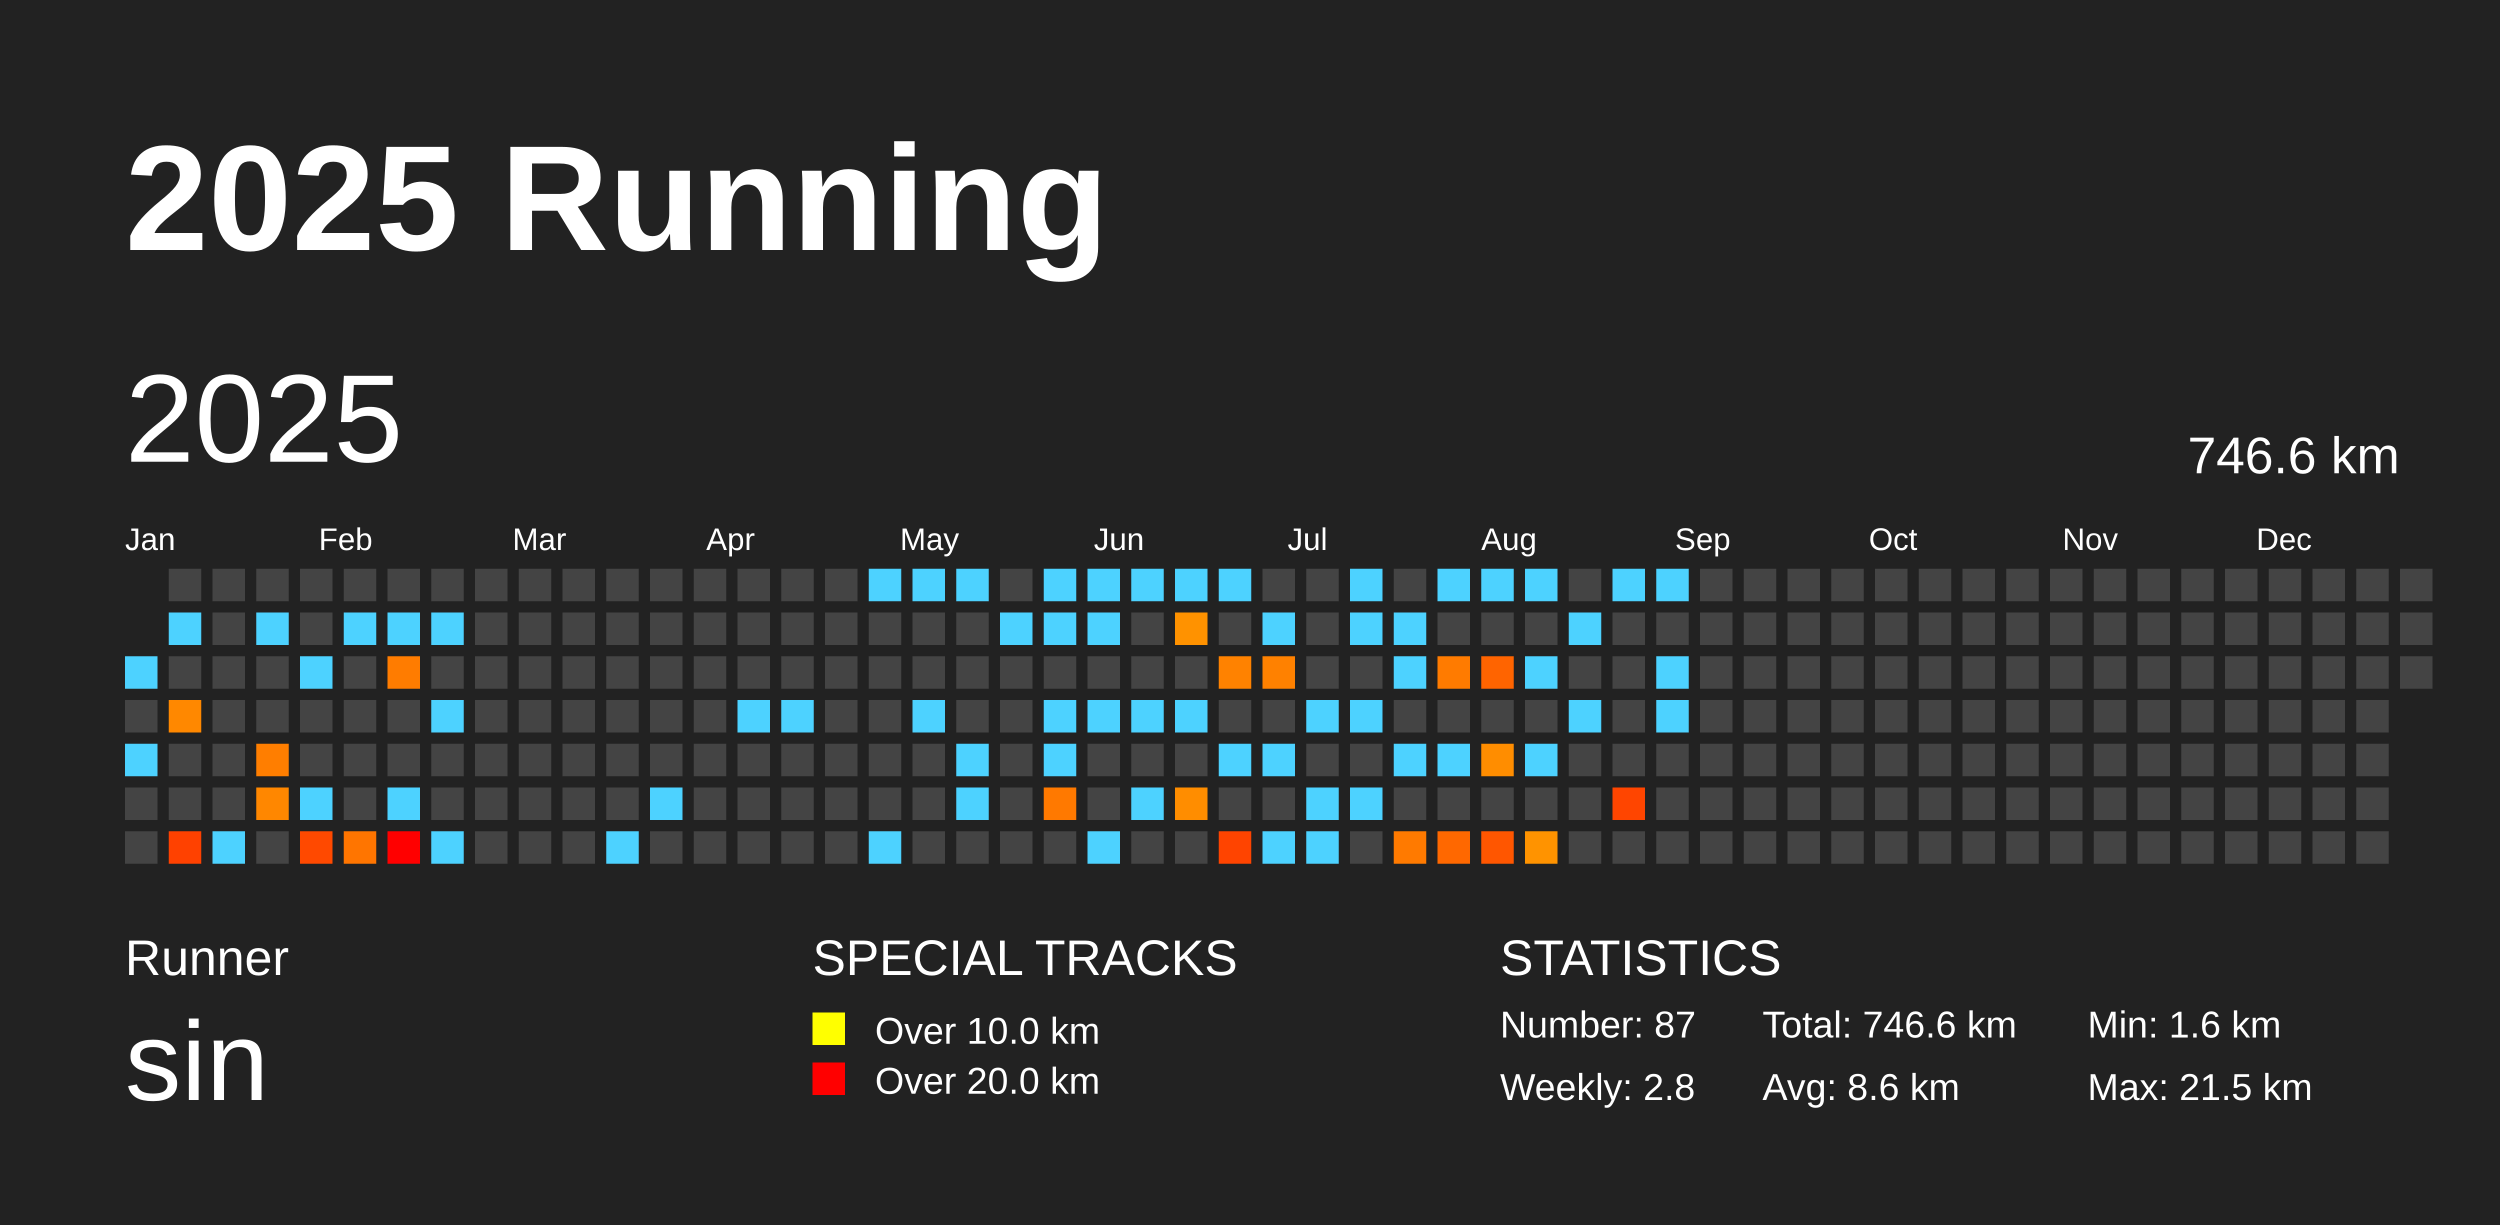
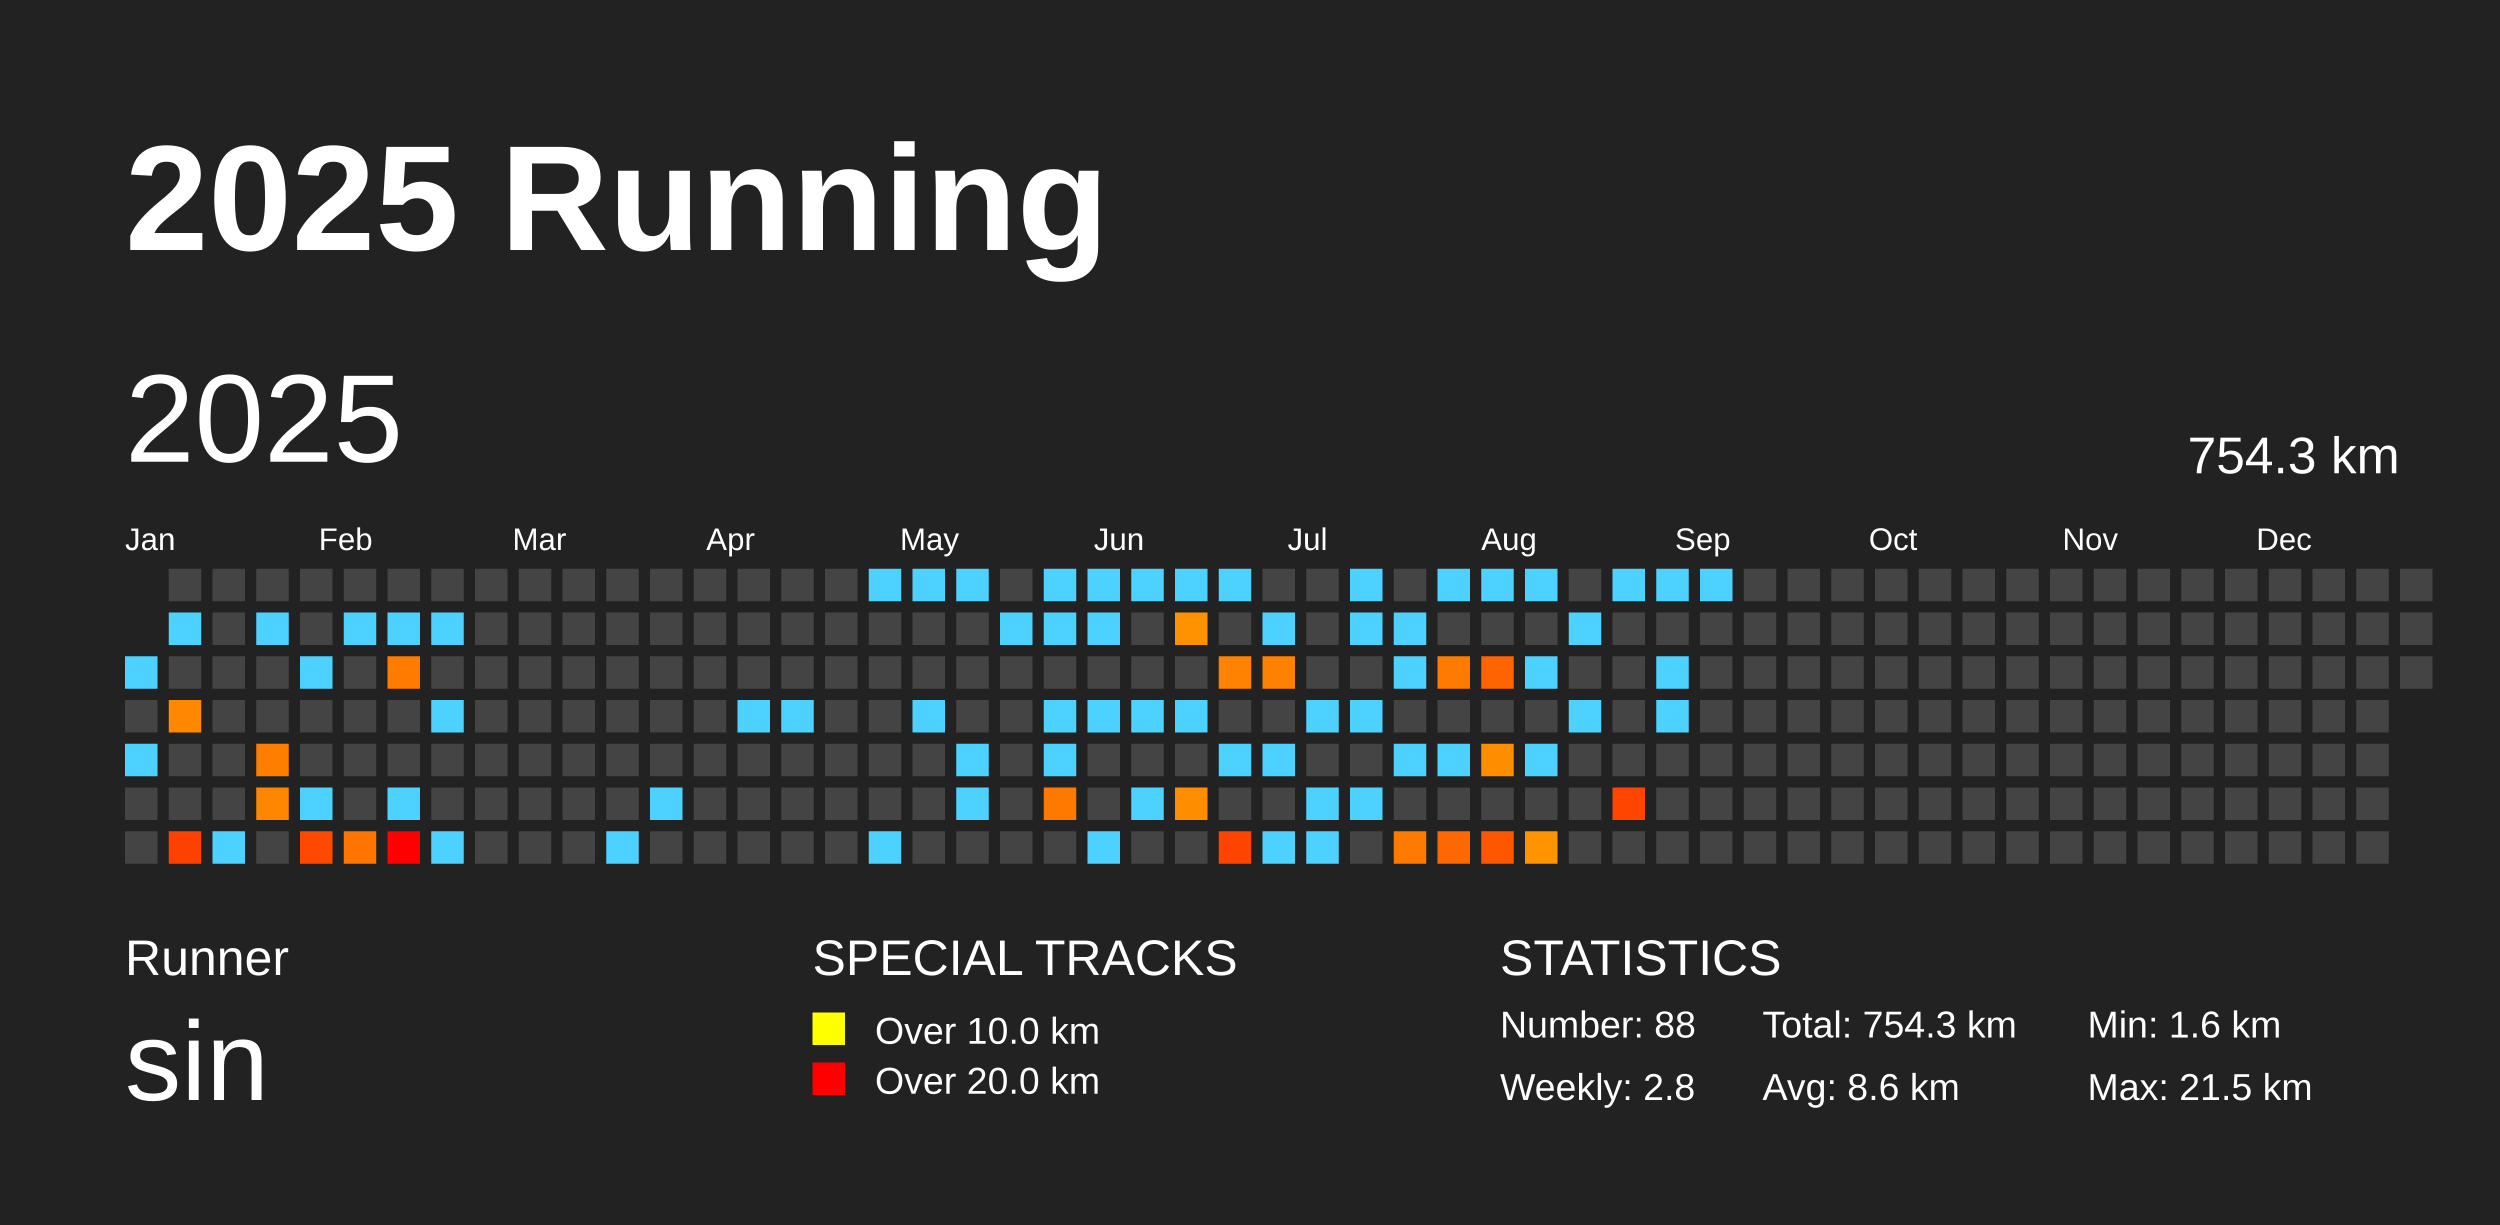
<svg xmlns="http://www.w3.org/2000/svg" baseProfile="full" height="98mm" version="1.1" viewBox="0,0,200,98" width="200mm">
  <defs />
  <rect fill="#222222" height="98" width="200" x="0" y="0" />
  <text fill="#FFFFFF" style="font-size:12px; font-family:Arial; font-weight:bold;" x="10" y="20">2025 Running</text>
  <text fill="#FFFFFF" style="font-size:4px; font-family:Arial" x="10" y="78">Runner</text>
  <text fill="#FFFFFF" style="font-size:9px; font-family:Arial" x="10" y="88">sin</text>
  <text fill="#FFFFFF" style="font-size:4px; font-family:Arial" x="65" y="78">SPECIAL TRACKS</text>
  <rect fill="yellow" height="2.6" width="2.6" x="65" y="81" />
  <text fill="#FFFFFF" style="font-size:3px; font-family:Arial" x="70" y="83.5">Over 10.0 km</text>
  <rect fill="red" height="2.6" width="2.6" x="65" y="85" />
  <text fill="#FFFFFF" style="font-size:3px; font-family:Arial" x="70" y="87.5">Over 20.0 km</text>
  <text fill="#FFFFFF" style="font-size:4px; font-family:Arial" x="120" y="78">STATISTICS</text>
-   <text fill="#FFFFFF" style="font-size:3px; font-family:Arial" x="120" y="83">Number: 87</text>
+   <text fill="#FFFFFF" style="font-size:3px; font-family:Arial" x="120" y="83">Number: 88</text>
  <text fill="#FFFFFF" style="font-size:3px; font-family:Arial" x="120" y="88">Weekly: 2.8</text>
-   <text fill="#FFFFFF" style="font-size:3px; font-family:Arial" x="141" y="83">Total: 746.6 km</text>
+   <text fill="#FFFFFF" style="font-size:3px; font-family:Arial" x="141" y="83">Total: 754.3 km</text>
  <text fill="#FFFFFF" style="font-size:3px; font-family:Arial" x="141" y="88">Avg: 8.6 km</text>
  <text fill="#FFFFFF" style="font-size:3px; font-family:Arial" x="167" y="83">Min: 1.6 km</text>
  <text fill="#FFFFFF" style="font-size:3px; font-family:Arial" x="167" y="88">Max: 21.5 km</text>
  <text dominant-baseline="hanging" fill="#FFFFFF" style="font-size:10.0px; font-family:Arial;" x="10" y="30">2025</text>
-   <text dominant-baseline="hanging" fill="#FFFFFF" style="font-size:4.125px; font-family:Arial;" x="175" y="35">746.6 km</text>
+   <text dominant-baseline="hanging" fill="#FFFFFF" style="font-size:4.125px; font-family:Arial;" x="175" y="35">754.3 km</text>
  <text fill="#FFFFFF" style="font-size:2.5px; font-family:Arial" x="10.0" y="44">Jan</text>
  <text fill="#FFFFFF" style="font-size:2.5px; font-family:Arial" x="25.5" y="44">Feb</text>
  <text fill="#FFFFFF" style="font-size:2.5px; font-family:Arial" x="41.0" y="44">Mar</text>
  <text fill="#FFFFFF" style="font-size:2.5px; font-family:Arial" x="56.5" y="44">Apr</text>
  <text fill="#FFFFFF" style="font-size:2.5px; font-family:Arial" x="72.0" y="44">May</text>
  <text fill="#FFFFFF" style="font-size:2.5px; font-family:Arial" x="87.5" y="44">Jun</text>
  <text fill="#FFFFFF" style="font-size:2.5px; font-family:Arial" x="103.0" y="44">Jul</text>
  <text fill="#FFFFFF" style="font-size:2.5px; font-family:Arial" x="118.5" y="44">Aug</text>
  <text fill="#FFFFFF" style="font-size:2.5px; font-family:Arial" x="134.0" y="44">Sep</text>
  <text fill="#FFFFFF" style="font-size:2.5px; font-family:Arial" x="149.5" y="44">Oct</text>
  <text fill="#FFFFFF" style="font-size:2.5px; font-family:Arial" x="165.0" y="44">Nov</text>
  <text fill="#FFFFFF" style="font-size:2.5px; font-family:Arial" x="180.5" y="44">Dec</text>
  <rect fill="#4dd2ff" height="2.6" width="2.6" x="10.0" y="52.5" />
  <rect fill="#444444" height="2.6" width="2.6" x="10.0" y="56.0" />
  <rect fill="#4dd2ff" height="2.6" width="2.6" x="10.0" y="59.5" />
  <rect fill="#444444" height="2.6" width="2.6" x="10.0" y="63.0" />
  <rect fill="#444444" height="2.6" width="2.6" x="10.0" y="66.5" />
  <rect fill="#444444" height="2.6" width="2.6" x="13.5" y="45.5" />
  <rect fill="#4dd2ff" height="2.6" width="2.6" x="13.5" y="49.0" />
  <rect fill="#444444" height="2.6" width="2.6" x="13.5" y="52.5" />
  <rect fill="#ff8800" height="2.6" width="2.6" x="13.5" y="56.0" />
  <rect fill="#444444" height="2.6" width="2.6" x="13.5" y="59.5" />
  <rect fill="#444444" height="2.6" width="2.6" x="13.5" y="63.0" />
  <rect fill="#ff4100" height="2.6" width="2.6" x="13.5" y="66.5" />
  <rect fill="#444444" height="2.6" width="2.6" x="17.0" y="45.5" />
  <rect fill="#444444" height="2.6" width="2.6" x="17.0" y="49.0" />
  <rect fill="#444444" height="2.6" width="2.6" x="17.0" y="52.5" />
  <rect fill="#444444" height="2.6" width="2.6" x="17.0" y="56.0" />
  <rect fill="#444444" height="2.6" width="2.6" x="17.0" y="59.5" />
  <rect fill="#444444" height="2.6" width="2.6" x="17.0" y="63.0" />
  <rect fill="#4dd2ff" height="2.6" width="2.6" x="17.0" y="66.5" />
  <rect fill="#444444" height="2.6" width="2.6" x="20.5" y="45.5" />
  <rect fill="#4dd2ff" height="2.6" width="2.6" x="20.5" y="49.0" />
  <rect fill="#444444" height="2.6" width="2.6" x="20.5" y="52.5" />
  <rect fill="#444444" height="2.6" width="2.6" x="20.5" y="56.0" />
  <rect fill="#ff7e00" height="2.6" width="2.6" x="20.5" y="59.5" />
  <rect fill="#ff8700" height="2.6" width="2.6" x="20.5" y="63.0" />
  <rect fill="#444444" height="2.6" width="2.6" x="20.5" y="66.5" />
  <rect fill="#444444" height="2.6" width="2.6" x="24.0" y="45.5" />
  <rect fill="#444444" height="2.6" width="2.6" x="24.0" y="49.0" />
  <rect fill="#4dd2ff" height="2.6" width="2.6" x="24.0" y="52.5" />
  <rect fill="#444444" height="2.6" width="2.6" x="24.0" y="56.0" />
  <rect fill="#444444" height="2.6" width="2.6" x="24.0" y="59.5" />
  <rect fill="#4dd2ff" height="2.6" width="2.6" x="24.0" y="63.0" />
  <rect fill="#ff4900" height="2.6" width="2.6" x="24.0" y="66.5" />
  <rect fill="#444444" height="2.6" width="2.6" x="27.5" y="45.5" />
  <rect fill="#4dd2ff" height="2.6" width="2.6" x="27.5" y="49.0" />
  <rect fill="#444444" height="2.6" width="2.6" x="27.5" y="52.5" />
  <rect fill="#444444" height="2.6" width="2.6" x="27.5" y="56.0" />
  <rect fill="#444444" height="2.6" width="2.6" x="27.5" y="59.5" />
  <rect fill="#444444" height="2.6" width="2.6" x="27.5" y="63.0" />
  <rect fill="#ff7500" height="2.6" width="2.6" x="27.5" y="66.5" />
  <rect fill="#444444" height="2.6" width="2.6" x="31.0" y="45.5" />
  <rect fill="#4dd2ff" height="2.6" width="2.6" x="31.0" y="49.0" />
  <rect fill="#ff7c00" height="2.6" width="2.6" x="31.0" y="52.5" />
  <rect fill="#444444" height="2.6" width="2.6" x="31.0" y="56.0" />
  <rect fill="#444444" height="2.6" width="2.6" x="31.0" y="59.5" />
  <rect fill="#4dd2ff" height="2.6" width="2.6" x="31.0" y="63.0" />
  <rect fill="red" height="2.6" width="2.6" x="31.0" y="66.5" />
  <rect fill="#444444" height="2.6" width="2.6" x="34.5" y="45.5" />
  <rect fill="#4dd2ff" height="2.6" width="2.6" x="34.5" y="49.0" />
  <rect fill="#444444" height="2.6" width="2.6" x="34.5" y="52.5" />
  <rect fill="#4dd2ff" height="2.6" width="2.6" x="34.5" y="56.0" />
  <rect fill="#444444" height="2.6" width="2.6" x="34.5" y="59.5" />
  <rect fill="#444444" height="2.6" width="2.6" x="34.5" y="63.0" />
  <rect fill="#4dd2ff" height="2.6" width="2.6" x="34.5" y="66.5" />
  <rect fill="#444444" height="2.6" width="2.6" x="38.0" y="45.5" />
  <rect fill="#444444" height="2.6" width="2.6" x="38.0" y="49.0" />
  <rect fill="#444444" height="2.6" width="2.6" x="38.0" y="52.5" />
  <rect fill="#444444" height="2.6" width="2.6" x="38.0" y="56.0" />
  <rect fill="#444444" height="2.6" width="2.6" x="38.0" y="59.5" />
  <rect fill="#444444" height="2.6" width="2.6" x="38.0" y="63.0" />
  <rect fill="#444444" height="2.6" width="2.6" x="38.0" y="66.5" />
  <rect fill="#444444" height="2.6" width="2.6" x="41.5" y="45.5" />
  <rect fill="#444444" height="2.6" width="2.6" x="41.5" y="49.0" />
  <rect fill="#444444" height="2.6" width="2.6" x="41.5" y="52.5" />
  <rect fill="#444444" height="2.6" width="2.6" x="41.5" y="56.0" />
  <rect fill="#444444" height="2.6" width="2.6" x="41.5" y="59.5" />
  <rect fill="#444444" height="2.6" width="2.6" x="41.5" y="63.0" />
  <rect fill="#444444" height="2.6" width="2.6" x="41.5" y="66.5" />
  <rect fill="#444444" height="2.6" width="2.6" x="45.0" y="45.5" />
  <rect fill="#444444" height="2.6" width="2.6" x="45.0" y="49.0" />
  <rect fill="#444444" height="2.6" width="2.6" x="45.0" y="52.5" />
  <rect fill="#444444" height="2.6" width="2.6" x="45.0" y="56.0" />
  <rect fill="#444444" height="2.6" width="2.6" x="45.0" y="59.5" />
  <rect fill="#444444" height="2.6" width="2.6" x="45.0" y="63.0" />
  <rect fill="#444444" height="2.6" width="2.6" x="45.0" y="66.5" />
  <rect fill="#444444" height="2.6" width="2.6" x="48.5" y="45.5" />
  <rect fill="#444444" height="2.6" width="2.6" x="48.5" y="49.0" />
  <rect fill="#444444" height="2.6" width="2.6" x="48.5" y="52.5" />
  <rect fill="#444444" height="2.6" width="2.6" x="48.5" y="56.0" />
  <rect fill="#444444" height="2.6" width="2.6" x="48.5" y="59.5" />
  <rect fill="#444444" height="2.6" width="2.6" x="48.5" y="63.0" />
  <rect fill="#4dd2ff" height="2.6" width="2.6" x="48.5" y="66.5" />
  <rect fill="#444444" height="2.6" width="2.6" x="52.0" y="45.5" />
  <rect fill="#444444" height="2.6" width="2.6" x="52.0" y="49.0" />
  <rect fill="#444444" height="2.6" width="2.6" x="52.0" y="52.5" />
  <rect fill="#444444" height="2.6" width="2.6" x="52.0" y="56.0" />
  <rect fill="#444444" height="2.6" width="2.6" x="52.0" y="59.5" />
  <rect fill="#4dd2ff" height="2.6" width="2.6" x="52.0" y="63.0" />
  <rect fill="#444444" height="2.6" width="2.6" x="52.0" y="66.5" />
  <rect fill="#444444" height="2.6" width="2.6" x="55.5" y="45.5" />
  <rect fill="#444444" height="2.6" width="2.6" x="55.5" y="49.0" />
  <rect fill="#444444" height="2.6" width="2.6" x="55.5" y="52.5" />
  <rect fill="#444444" height="2.6" width="2.6" x="55.5" y="56.0" />
  <rect fill="#444444" height="2.6" width="2.6" x="55.5" y="59.5" />
  <rect fill="#444444" height="2.6" width="2.6" x="55.5" y="63.0" />
  <rect fill="#444444" height="2.6" width="2.6" x="55.5" y="66.5" />
  <rect fill="#444444" height="2.6" width="2.6" x="59.0" y="45.5" />
  <rect fill="#444444" height="2.6" width="2.6" x="59.0" y="49.0" />
  <rect fill="#444444" height="2.6" width="2.6" x="59.0" y="52.5" />
  <rect fill="#4dd2ff" height="2.6" width="2.6" x="59.0" y="56.0" />
  <rect fill="#444444" height="2.6" width="2.6" x="59.0" y="59.5" />
  <rect fill="#444444" height="2.6" width="2.6" x="59.0" y="63.0" />
  <rect fill="#444444" height="2.6" width="2.6" x="59.0" y="66.5" />
  <rect fill="#444444" height="2.6" width="2.6" x="62.5" y="45.5" />
  <rect fill="#444444" height="2.6" width="2.6" x="62.5" y="49.0" />
  <rect fill="#444444" height="2.6" width="2.6" x="62.5" y="52.5" />
  <rect fill="#4dd2ff" height="2.6" width="2.6" x="62.5" y="56.0" />
  <rect fill="#444444" height="2.6" width="2.6" x="62.5" y="59.5" />
  <rect fill="#444444" height="2.6" width="2.6" x="62.5" y="63.0" />
  <rect fill="#444444" height="2.6" width="2.6" x="62.5" y="66.5" />
  <rect fill="#444444" height="2.6" width="2.6" x="66.0" y="45.5" />
  <rect fill="#444444" height="2.6" width="2.6" x="66.0" y="49.0" />
  <rect fill="#444444" height="2.6" width="2.6" x="66.0" y="52.5" />
  <rect fill="#444444" height="2.6" width="2.6" x="66.0" y="56.0" />
  <rect fill="#444444" height="2.6" width="2.6" x="66.0" y="59.5" />
  <rect fill="#444444" height="2.6" width="2.6" x="66.0" y="63.0" />
  <rect fill="#444444" height="2.6" width="2.6" x="66.0" y="66.5" />
  <rect fill="#4dd2ff" height="2.6" width="2.6" x="69.5" y="45.5" />
  <rect fill="#444444" height="2.6" width="2.6" x="69.5" y="49.0" />
  <rect fill="#444444" height="2.6" width="2.6" x="69.5" y="52.5" />
  <rect fill="#444444" height="2.6" width="2.6" x="69.5" y="56.0" />
  <rect fill="#444444" height="2.6" width="2.6" x="69.5" y="59.5" />
  <rect fill="#444444" height="2.6" width="2.6" x="69.5" y="63.0" />
  <rect fill="#4dd2ff" height="2.6" width="2.6" x="69.5" y="66.5" />
  <rect fill="#4dd2ff" height="2.6" width="2.6" x="73.0" y="45.5" />
  <rect fill="#444444" height="2.6" width="2.6" x="73.0" y="49.0" />
  <rect fill="#444444" height="2.6" width="2.6" x="73.0" y="52.5" />
  <rect fill="#4dd2ff" height="2.6" width="2.6" x="73.0" y="56.0" />
  <rect fill="#444444" height="2.6" width="2.6" x="73.0" y="59.5" />
  <rect fill="#444444" height="2.6" width="2.6" x="73.0" y="63.0" />
  <rect fill="#444444" height="2.6" width="2.6" x="73.0" y="66.5" />
  <rect fill="#4dd2ff" height="2.6" width="2.6" x="76.5" y="45.5" />
  <rect fill="#444444" height="2.6" width="2.6" x="76.5" y="49.0" />
  <rect fill="#444444" height="2.6" width="2.6" x="76.5" y="52.5" />
  <rect fill="#444444" height="2.6" width="2.6" x="76.5" y="56.0" />
  <rect fill="#4dd2ff" height="2.6" width="2.6" x="76.5" y="59.5" />
  <rect fill="#4dd2ff" height="2.6" width="2.6" x="76.5" y="63.0" />
  <rect fill="#444444" height="2.6" width="2.6" x="76.5" y="66.5" />
  <rect fill="#444444" height="2.6" width="2.6" x="80.0" y="45.5" />
  <rect fill="#4dd2ff" height="2.6" width="2.6" x="80.0" y="49.0" />
  <rect fill="#444444" height="2.6" width="2.6" x="80.0" y="52.5" />
  <rect fill="#444444" height="2.6" width="2.6" x="80.0" y="56.0" />
  <rect fill="#444444" height="2.6" width="2.6" x="80.0" y="59.5" />
  <rect fill="#444444" height="2.6" width="2.6" x="80.0" y="63.0" />
  <rect fill="#444444" height="2.6" width="2.6" x="80.0" y="66.5" />
  <rect fill="#4dd2ff" height="2.6" width="2.6" x="83.5" y="45.5" />
  <rect fill="#4dd2ff" height="2.6" width="2.6" x="83.5" y="49.0" />
  <rect fill="#444444" height="2.6" width="2.6" x="83.5" y="52.5" />
  <rect fill="#4dd2ff" height="2.6" width="2.6" x="83.5" y="56.0" />
  <rect fill="#4dd2ff" height="2.6" width="2.6" x="83.5" y="59.5" />
  <rect fill="#ff7900" height="2.6" width="2.6" x="83.5" y="63.0" />
  <rect fill="#444444" height="2.6" width="2.6" x="83.5" y="66.5" />
  <rect fill="#4dd2ff" height="2.6" width="2.6" x="87.0" y="45.5" />
  <rect fill="#4dd2ff" height="2.6" width="2.6" x="87.0" y="49.0" />
  <rect fill="#444444" height="2.6" width="2.6" x="87.0" y="52.5" />
  <rect fill="#4dd2ff" height="2.6" width="2.6" x="87.0" y="56.0" />
  <rect fill="#444444" height="2.6" width="2.6" x="87.0" y="59.5" />
  <rect fill="#444444" height="2.6" width="2.6" x="87.0" y="63.0" />
  <rect fill="#4dd2ff" height="2.6" width="2.6" x="87.0" y="66.5" />
  <rect fill="#4dd2ff" height="2.6" width="2.6" x="90.5" y="45.5" />
  <rect fill="#444444" height="2.6" width="2.6" x="90.5" y="49.0" />
  <rect fill="#444444" height="2.6" width="2.6" x="90.5" y="52.5" />
  <rect fill="#4dd2ff" height="2.6" width="2.6" x="90.5" y="56.0" />
  <rect fill="#444444" height="2.6" width="2.6" x="90.5" y="59.5" />
  <rect fill="#4dd2ff" height="2.6" width="2.6" x="90.5" y="63.0" />
  <rect fill="#444444" height="2.6" width="2.6" x="90.5" y="66.5" />
  <rect fill="#4dd2ff" height="2.6" width="2.6" x="94.0" y="45.5" />
  <rect fill="#ff9200" height="2.6" width="2.6" x="94.0" y="49.0" />
  <rect fill="#444444" height="2.6" width="2.6" x="94.0" y="52.5" />
  <rect fill="#4dd2ff" height="2.6" width="2.6" x="94.0" y="56.0" />
  <rect fill="#444444" height="2.6" width="2.6" x="94.0" y="59.5" />
  <rect fill="#ff8d00" height="2.6" width="2.6" x="94.0" y="63.0" />
  <rect fill="#444444" height="2.6" width="2.6" x="94.0" y="66.5" />
  <rect fill="#4dd2ff" height="2.6" width="2.6" x="97.5" y="45.5" />
  <rect fill="#444444" height="2.6" width="2.6" x="97.5" y="49.0" />
  <rect fill="#ff8200" height="2.6" width="2.6" x="97.5" y="52.5" />
  <rect fill="#444444" height="2.6" width="2.6" x="97.5" y="56.0" />
  <rect fill="#4dd2ff" height="2.6" width="2.6" x="97.5" y="59.5" />
  <rect fill="#444444" height="2.6" width="2.6" x="97.5" y="63.0" />
  <rect fill="#ff4400" height="2.6" width="2.6" x="97.5" y="66.5" />
  <rect fill="#444444" height="2.6" width="2.6" x="101.0" y="45.5" />
  <rect fill="#4dd2ff" height="2.6" width="2.6" x="101.0" y="49.0" />
  <rect fill="#ff8100" height="2.6" width="2.6" x="101.0" y="52.5" />
  <rect fill="#444444" height="2.6" width="2.6" x="101.0" y="56.0" />
  <rect fill="#4dd2ff" height="2.6" width="2.6" x="101.0" y="59.5" />
  <rect fill="#444444" height="2.6" width="2.6" x="101.0" y="63.0" />
  <rect fill="#4dd2ff" height="2.6" width="2.6" x="101.0" y="66.5" />
  <rect fill="#444444" height="2.6" width="2.6" x="104.5" y="45.5" />
  <rect fill="#444444" height="2.6" width="2.6" x="104.5" y="49.0" />
  <rect fill="#444444" height="2.6" width="2.6" x="104.5" y="52.5" />
  <rect fill="#4dd2ff" height="2.6" width="2.6" x="104.5" y="56.0" />
  <rect fill="#444444" height="2.6" width="2.6" x="104.5" y="59.5" />
  <rect fill="#4dd2ff" height="2.6" width="2.6" x="104.5" y="63.0" />
  <rect fill="#4dd2ff" height="2.6" width="2.6" x="104.5" y="66.5" />
  <rect fill="#4dd2ff" height="2.6" width="2.6" x="108.0" y="45.5" />
  <rect fill="#4dd2ff" height="2.6" width="2.6" x="108.0" y="49.0" />
  <rect fill="#444444" height="2.6" width="2.6" x="108.0" y="52.5" />
  <rect fill="#4dd2ff" height="2.6" width="2.6" x="108.0" y="56.0" />
  <rect fill="#444444" height="2.6" width="2.6" x="108.0" y="59.5" />
  <rect fill="#4dd2ff" height="2.6" width="2.6" x="108.0" y="63.0" />
  <rect fill="#444444" height="2.6" width="2.6" x="108.0" y="66.5" />
  <rect fill="#444444" height="2.6" width="2.6" x="111.5" y="45.5" />
  <rect fill="#4dd2ff" height="2.6" width="2.6" x="111.5" y="49.0" />
  <rect fill="#4dd2ff" height="2.6" width="2.6" x="111.5" y="52.5" />
  <rect fill="#444444" height="2.6" width="2.6" x="111.5" y="56.0" />
  <rect fill="#4dd2ff" height="2.6" width="2.6" x="111.5" y="59.5" />
  <rect fill="#444444" height="2.6" width="2.6" x="111.5" y="63.0" />
  <rect fill="#ff7a00" height="2.6" width="2.6" x="111.5" y="66.5" />
  <rect fill="#4dd2ff" height="2.6" width="2.6" x="115.0" y="45.5" />
  <rect fill="#444444" height="2.6" width="2.6" x="115.0" y="49.0" />
  <rect fill="#ff7b00" height="2.6" width="2.6" x="115.0" y="52.5" />
  <rect fill="#444444" height="2.6" width="2.6" x="115.0" y="56.0" />
  <rect fill="#4dd2ff" height="2.6" width="2.6" x="115.0" y="59.5" />
  <rect fill="#444444" height="2.6" width="2.6" x="115.0" y="63.0" />
  <rect fill="#ff6800" height="2.6" width="2.6" x="115.0" y="66.5" />
  <rect fill="#4dd2ff" height="2.6" width="2.6" x="118.5" y="45.5" />
  <rect fill="#444444" height="2.6" width="2.6" x="118.5" y="49.0" />
  <rect fill="#ff6400" height="2.6" width="2.6" x="118.5" y="52.5" />
  <rect fill="#444444" height="2.6" width="2.6" x="118.5" y="56.0" />
  <rect fill="#ff8d00" height="2.6" width="2.6" x="118.5" y="59.5" />
  <rect fill="#444444" height="2.6" width="2.6" x="118.5" y="63.0" />
  <rect fill="#ff5600" height="2.6" width="2.6" x="118.5" y="66.5" />
  <rect fill="#4dd2ff" height="2.6" width="2.6" x="122.0" y="45.5" />
  <rect fill="#444444" height="2.6" width="2.6" x="122.0" y="49.0" />
  <rect fill="#4dd2ff" height="2.6" width="2.6" x="122.0" y="52.5" />
  <rect fill="#444444" height="2.6" width="2.6" x="122.0" y="56.0" />
  <rect fill="#4dd2ff" height="2.6" width="2.6" x="122.0" y="59.5" />
  <rect fill="#444444" height="2.6" width="2.6" x="122.0" y="63.0" />
  <rect fill="#ff9300" height="2.6" width="2.6" x="122.0" y="66.5" />
  <rect fill="#444444" height="2.6" width="2.6" x="125.5" y="45.5" />
  <rect fill="#4dd2ff" height="2.6" width="2.6" x="125.5" y="49.0" />
  <rect fill="#444444" height="2.6" width="2.6" x="125.5" y="52.5" />
  <rect fill="#4dd2ff" height="2.6" width="2.6" x="125.5" y="56.0" />
  <rect fill="#444444" height="2.6" width="2.6" x="125.5" y="59.5" />
  <rect fill="#444444" height="2.6" width="2.6" x="125.5" y="63.0" />
  <rect fill="#444444" height="2.6" width="2.6" x="125.5" y="66.5" />
  <rect fill="#4dd2ff" height="2.6" width="2.6" x="129.0" y="45.5" />
  <rect fill="#444444" height="2.6" width="2.6" x="129.0" y="49.0" />
  <rect fill="#444444" height="2.6" width="2.6" x="129.0" y="52.5" />
  <rect fill="#444444" height="2.6" width="2.6" x="129.0" y="56.0" />
  <rect fill="#444444" height="2.6" width="2.6" x="129.0" y="59.5" />
  <rect fill="#ff4500" height="2.6" width="2.6" x="129.0" y="63.0" />
  <rect fill="#444444" height="2.6" width="2.6" x="129.0" y="66.5" />
  <rect fill="#4dd2ff" height="2.6" width="2.6" x="132.5" y="45.5" />
  <rect fill="#444444" height="2.6" width="2.6" x="132.5" y="49.0" />
  <rect fill="#4dd2ff" height="2.6" width="2.6" x="132.5" y="52.5" />
  <rect fill="#4dd2ff" height="2.6" width="2.6" x="132.5" y="56.0" />
  <rect fill="#444444" height="2.6" width="2.6" x="132.5" y="59.5" />
  <rect fill="#444444" height="2.6" width="2.6" x="132.5" y="63.0" />
  <rect fill="#444444" height="2.6" width="2.6" x="132.5" y="66.5" />
-   <rect fill="#444444" height="2.6" width="2.6" x="136.0" y="45.5" />
+   <rect fill="#4dd2ff" height="2.6" width="2.6" x="136.0" y="45.5" />
  <rect fill="#444444" height="2.6" width="2.6" x="136.0" y="49.0" />
  <rect fill="#444444" height="2.6" width="2.6" x="136.0" y="52.5" />
  <rect fill="#444444" height="2.6" width="2.6" x="136.0" y="56.0" />
  <rect fill="#444444" height="2.6" width="2.6" x="136.0" y="59.5" />
  <rect fill="#444444" height="2.6" width="2.6" x="136.0" y="63.0" />
  <rect fill="#444444" height="2.6" width="2.6" x="136.0" y="66.5" />
  <rect fill="#444444" height="2.6" width="2.6" x="139.5" y="45.5" />
  <rect fill="#444444" height="2.6" width="2.6" x="139.5" y="49.0" />
  <rect fill="#444444" height="2.6" width="2.6" x="139.5" y="52.5" />
  <rect fill="#444444" height="2.6" width="2.6" x="139.5" y="56.0" />
  <rect fill="#444444" height="2.6" width="2.6" x="139.5" y="59.5" />
  <rect fill="#444444" height="2.6" width="2.6" x="139.5" y="63.0" />
  <rect fill="#444444" height="2.6" width="2.6" x="139.5" y="66.5" />
  <rect fill="#444444" height="2.6" width="2.6" x="143.0" y="45.5" />
  <rect fill="#444444" height="2.6" width="2.6" x="143.0" y="49.0" />
  <rect fill="#444444" height="2.6" width="2.6" x="143.0" y="52.5" />
  <rect fill="#444444" height="2.6" width="2.6" x="143.0" y="56.0" />
  <rect fill="#444444" height="2.6" width="2.6" x="143.0" y="59.5" />
  <rect fill="#444444" height="2.6" width="2.6" x="143.0" y="63.0" />
  <rect fill="#444444" height="2.6" width="2.6" x="143.0" y="66.5" />
  <rect fill="#444444" height="2.6" width="2.6" x="146.5" y="45.5" />
  <rect fill="#444444" height="2.6" width="2.6" x="146.5" y="49.0" />
  <rect fill="#444444" height="2.6" width="2.6" x="146.5" y="52.5" />
  <rect fill="#444444" height="2.6" width="2.6" x="146.5" y="56.0" />
  <rect fill="#444444" height="2.6" width="2.6" x="146.5" y="59.5" />
  <rect fill="#444444" height="2.6" width="2.6" x="146.5" y="63.0" />
  <rect fill="#444444" height="2.6" width="2.6" x="146.5" y="66.5" />
  <rect fill="#444444" height="2.6" width="2.6" x="150.0" y="45.5" />
  <rect fill="#444444" height="2.6" width="2.6" x="150.0" y="49.0" />
  <rect fill="#444444" height="2.6" width="2.6" x="150.0" y="52.5" />
  <rect fill="#444444" height="2.6" width="2.6" x="150.0" y="56.0" />
  <rect fill="#444444" height="2.6" width="2.6" x="150.0" y="59.5" />
  <rect fill="#444444" height="2.6" width="2.6" x="150.0" y="63.0" />
  <rect fill="#444444" height="2.6" width="2.6" x="150.0" y="66.5" />
  <rect fill="#444444" height="2.6" width="2.6" x="153.5" y="45.5" />
  <rect fill="#444444" height="2.6" width="2.6" x="153.5" y="49.0" />
  <rect fill="#444444" height="2.6" width="2.6" x="153.5" y="52.5" />
  <rect fill="#444444" height="2.6" width="2.6" x="153.5" y="56.0" />
  <rect fill="#444444" height="2.6" width="2.6" x="153.5" y="59.5" />
  <rect fill="#444444" height="2.6" width="2.6" x="153.5" y="63.0" />
  <rect fill="#444444" height="2.6" width="2.6" x="153.5" y="66.5" />
  <rect fill="#444444" height="2.6" width="2.6" x="157.0" y="45.5" />
  <rect fill="#444444" height="2.6" width="2.6" x="157.0" y="49.0" />
  <rect fill="#444444" height="2.6" width="2.6" x="157.0" y="52.5" />
  <rect fill="#444444" height="2.6" width="2.6" x="157.0" y="56.0" />
  <rect fill="#444444" height="2.6" width="2.6" x="157.0" y="59.5" />
  <rect fill="#444444" height="2.6" width="2.6" x="157.0" y="63.0" />
  <rect fill="#444444" height="2.6" width="2.6" x="157.0" y="66.5" />
  <rect fill="#444444" height="2.6" width="2.6" x="160.5" y="45.5" />
  <rect fill="#444444" height="2.6" width="2.6" x="160.5" y="49.0" />
  <rect fill="#444444" height="2.6" width="2.6" x="160.5" y="52.5" />
  <rect fill="#444444" height="2.6" width="2.6" x="160.5" y="56.0" />
  <rect fill="#444444" height="2.6" width="2.6" x="160.5" y="59.5" />
  <rect fill="#444444" height="2.6" width="2.6" x="160.5" y="63.0" />
  <rect fill="#444444" height="2.6" width="2.6" x="160.5" y="66.5" />
  <rect fill="#444444" height="2.6" width="2.6" x="164.0" y="45.5" />
  <rect fill="#444444" height="2.6" width="2.6" x="164.0" y="49.0" />
  <rect fill="#444444" height="2.6" width="2.6" x="164.0" y="52.5" />
  <rect fill="#444444" height="2.6" width="2.6" x="164.0" y="56.0" />
  <rect fill="#444444" height="2.6" width="2.6" x="164.0" y="59.5" />
  <rect fill="#444444" height="2.6" width="2.6" x="164.0" y="63.0" />
  <rect fill="#444444" height="2.6" width="2.6" x="164.0" y="66.5" />
  <rect fill="#444444" height="2.6" width="2.6" x="167.5" y="45.5" />
  <rect fill="#444444" height="2.6" width="2.6" x="167.5" y="49.0" />
  <rect fill="#444444" height="2.6" width="2.6" x="167.5" y="52.5" />
  <rect fill="#444444" height="2.6" width="2.6" x="167.5" y="56.0" />
  <rect fill="#444444" height="2.6" width="2.6" x="167.5" y="59.5" />
  <rect fill="#444444" height="2.6" width="2.6" x="167.5" y="63.0" />
  <rect fill="#444444" height="2.6" width="2.6" x="167.5" y="66.5" />
  <rect fill="#444444" height="2.6" width="2.6" x="171.0" y="45.5" />
  <rect fill="#444444" height="2.6" width="2.6" x="171.0" y="49.0" />
  <rect fill="#444444" height="2.6" width="2.6" x="171.0" y="52.5" />
  <rect fill="#444444" height="2.6" width="2.6" x="171.0" y="56.0" />
  <rect fill="#444444" height="2.6" width="2.6" x="171.0" y="59.5" />
  <rect fill="#444444" height="2.6" width="2.6" x="171.0" y="63.0" />
  <rect fill="#444444" height="2.6" width="2.6" x="171.0" y="66.5" />
  <rect fill="#444444" height="2.6" width="2.6" x="174.5" y="45.5" />
  <rect fill="#444444" height="2.6" width="2.6" x="174.5" y="49.0" />
  <rect fill="#444444" height="2.6" width="2.6" x="174.5" y="52.5" />
  <rect fill="#444444" height="2.6" width="2.6" x="174.5" y="56.0" />
  <rect fill="#444444" height="2.6" width="2.6" x="174.5" y="59.5" />
  <rect fill="#444444" height="2.6" width="2.6" x="174.5" y="63.0" />
  <rect fill="#444444" height="2.6" width="2.6" x="174.5" y="66.5" />
  <rect fill="#444444" height="2.6" width="2.6" x="178.0" y="45.5" />
  <rect fill="#444444" height="2.6" width="2.6" x="178.0" y="49.0" />
  <rect fill="#444444" height="2.6" width="2.6" x="178.0" y="52.5" />
  <rect fill="#444444" height="2.6" width="2.6" x="178.0" y="56.0" />
  <rect fill="#444444" height="2.6" width="2.6" x="178.0" y="59.5" />
  <rect fill="#444444" height="2.6" width="2.6" x="178.0" y="63.0" />
  <rect fill="#444444" height="2.6" width="2.6" x="178.0" y="66.5" />
  <rect fill="#444444" height="2.6" width="2.6" x="181.5" y="45.5" />
  <rect fill="#444444" height="2.6" width="2.6" x="181.5" y="49.0" />
  <rect fill="#444444" height="2.6" width="2.6" x="181.5" y="52.5" />
  <rect fill="#444444" height="2.6" width="2.6" x="181.5" y="56.0" />
  <rect fill="#444444" height="2.6" width="2.6" x="181.5" y="59.5" />
  <rect fill="#444444" height="2.6" width="2.6" x="181.5" y="63.0" />
  <rect fill="#444444" height="2.6" width="2.6" x="181.5" y="66.5" />
  <rect fill="#444444" height="2.6" width="2.6" x="185.0" y="45.5" />
  <rect fill="#444444" height="2.6" width="2.6" x="185.0" y="49.0" />
  <rect fill="#444444" height="2.6" width="2.6" x="185.0" y="52.5" />
  <rect fill="#444444" height="2.6" width="2.6" x="185.0" y="56.0" />
  <rect fill="#444444" height="2.6" width="2.6" x="185.0" y="59.5" />
  <rect fill="#444444" height="2.6" width="2.6" x="185.0" y="63.0" />
  <rect fill="#444444" height="2.6" width="2.6" x="185.0" y="66.5" />
  <rect fill="#444444" height="2.6" width="2.6" x="188.5" y="45.5" />
  <rect fill="#444444" height="2.6" width="2.6" x="188.5" y="49.0" />
  <rect fill="#444444" height="2.6" width="2.6" x="188.5" y="52.5" />
  <rect fill="#444444" height="2.6" width="2.6" x="188.5" y="56.0" />
  <rect fill="#444444" height="2.6" width="2.6" x="188.5" y="59.5" />
  <rect fill="#444444" height="2.6" width="2.6" x="188.5" y="63.0" />
  <rect fill="#444444" height="2.6" width="2.6" x="188.5" y="66.5" />
  <rect fill="#444444" height="2.6" width="2.6" x="192.0" y="45.5" />
  <rect fill="#444444" height="2.6" width="2.6" x="192.0" y="49.0" />
  <rect fill="#444444" height="2.6" width="2.6" x="192.0" y="52.5" />
</svg>
